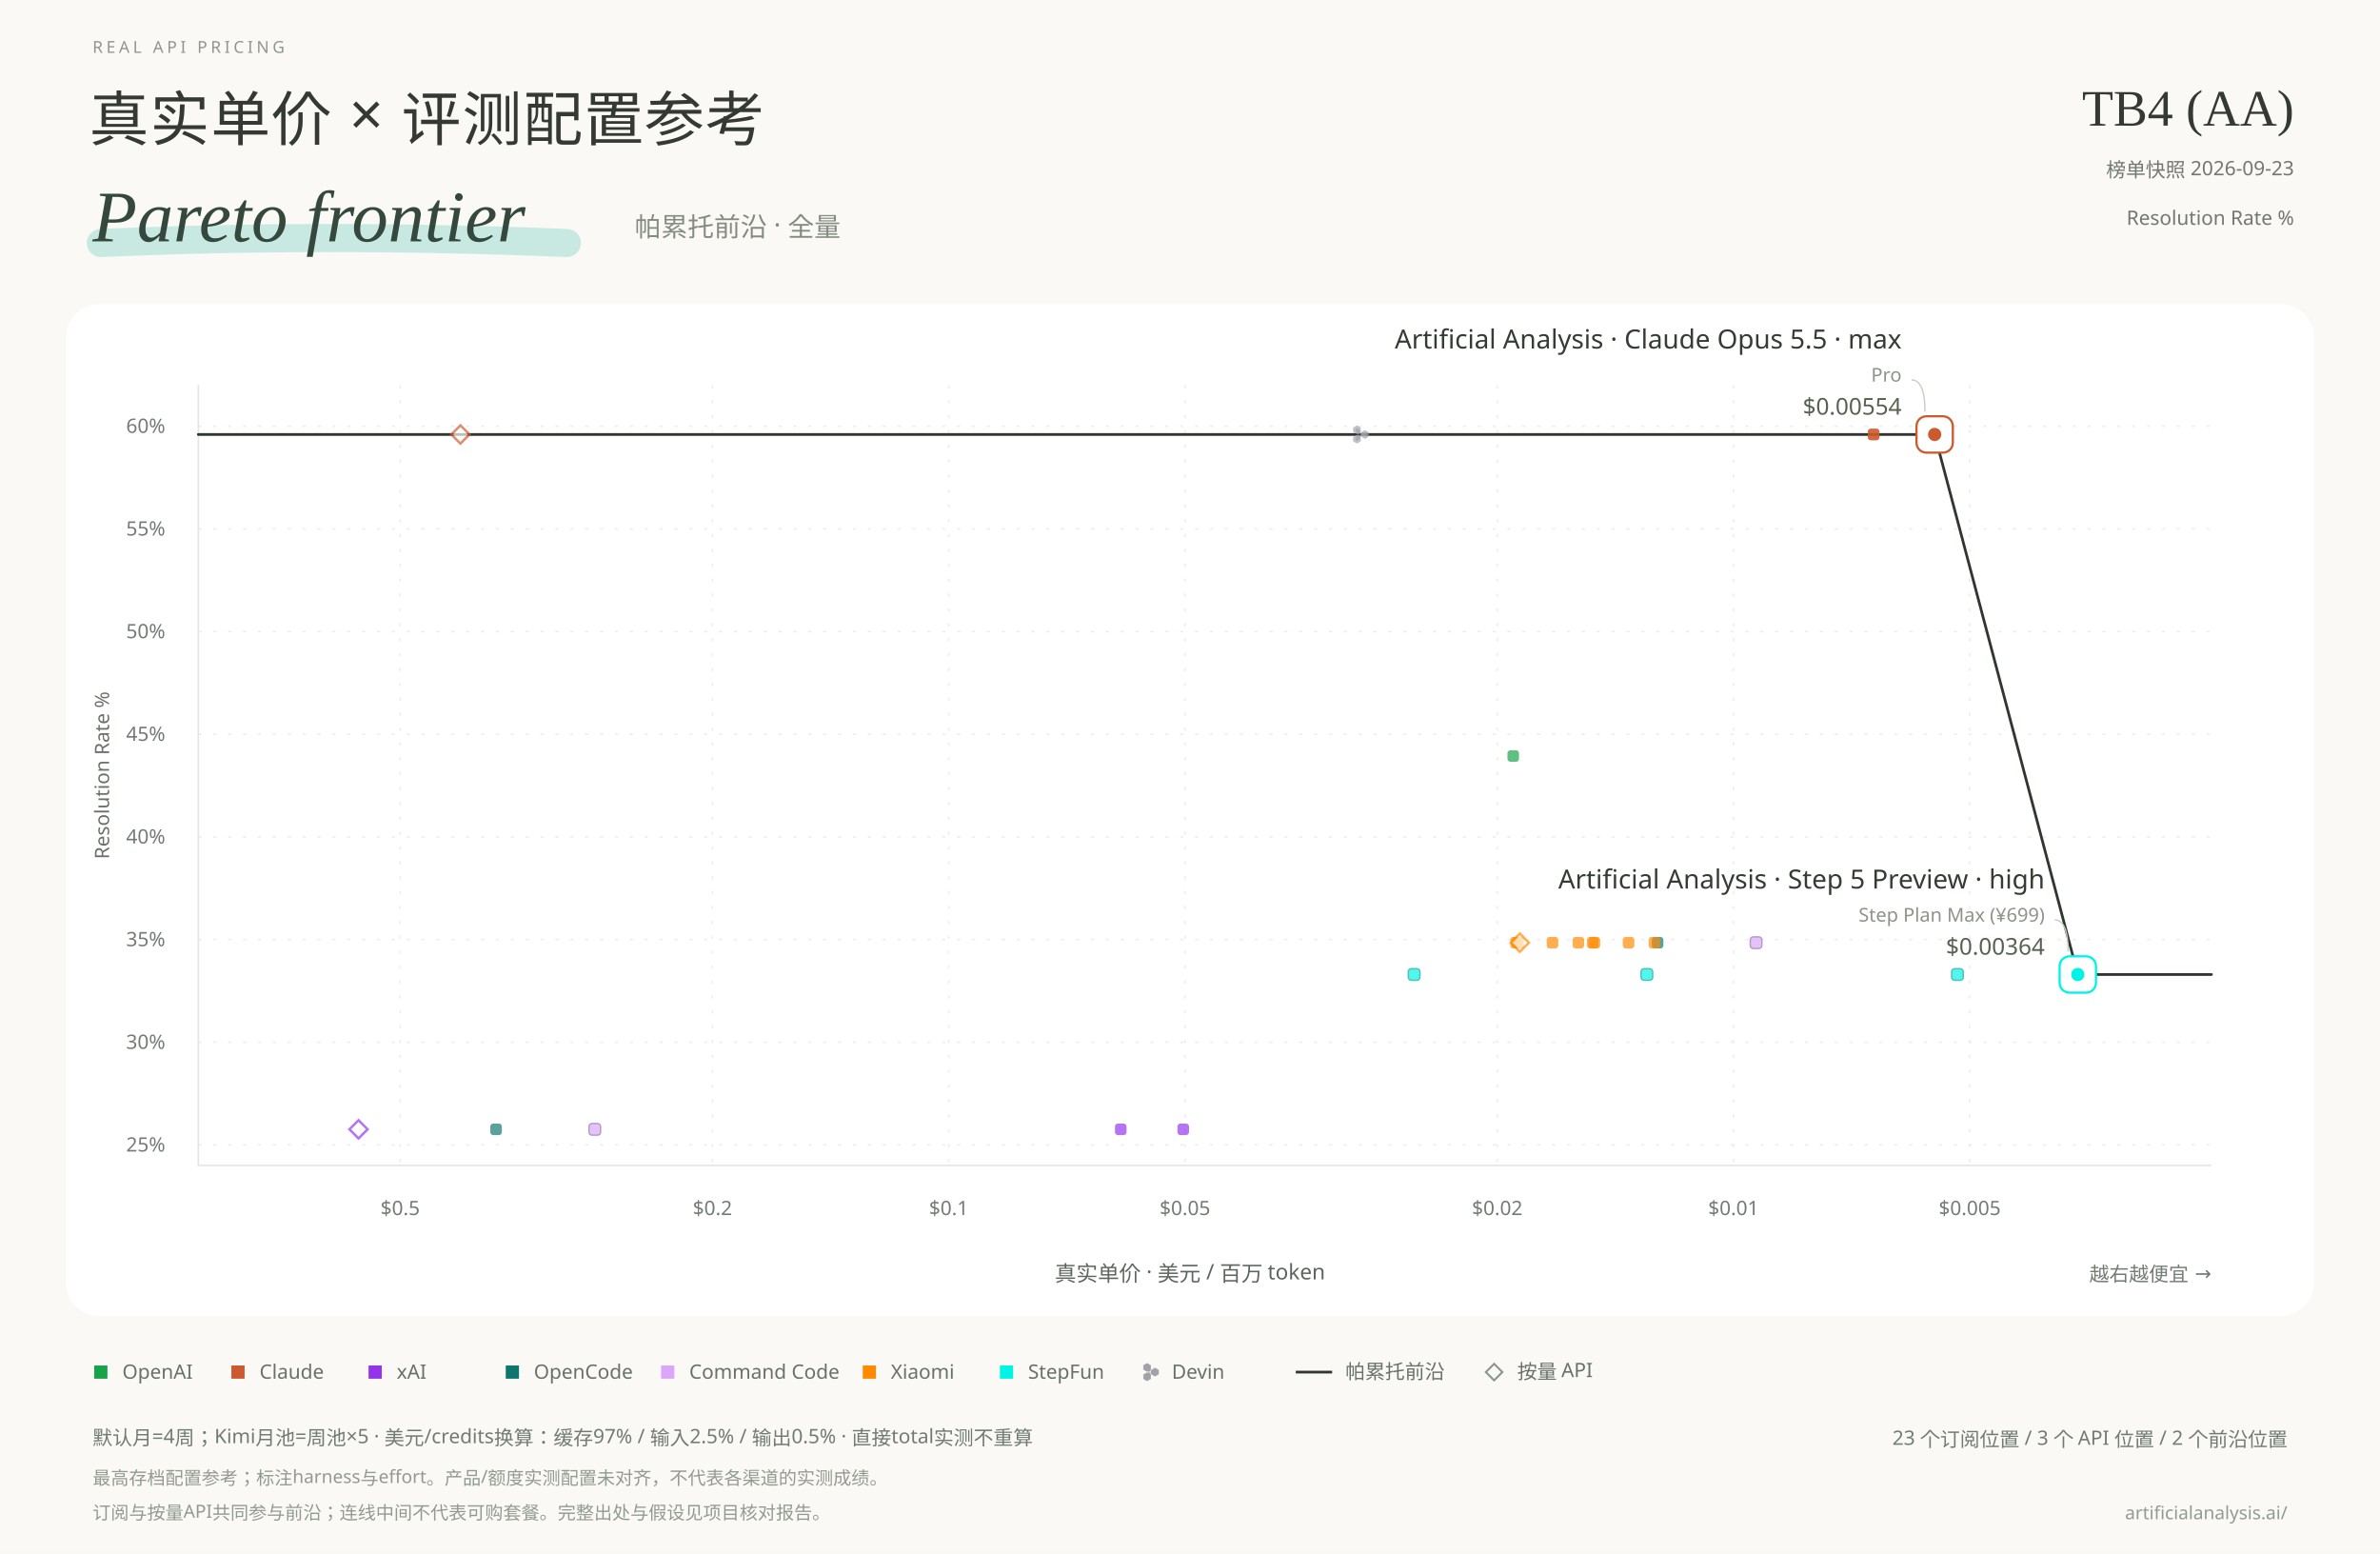
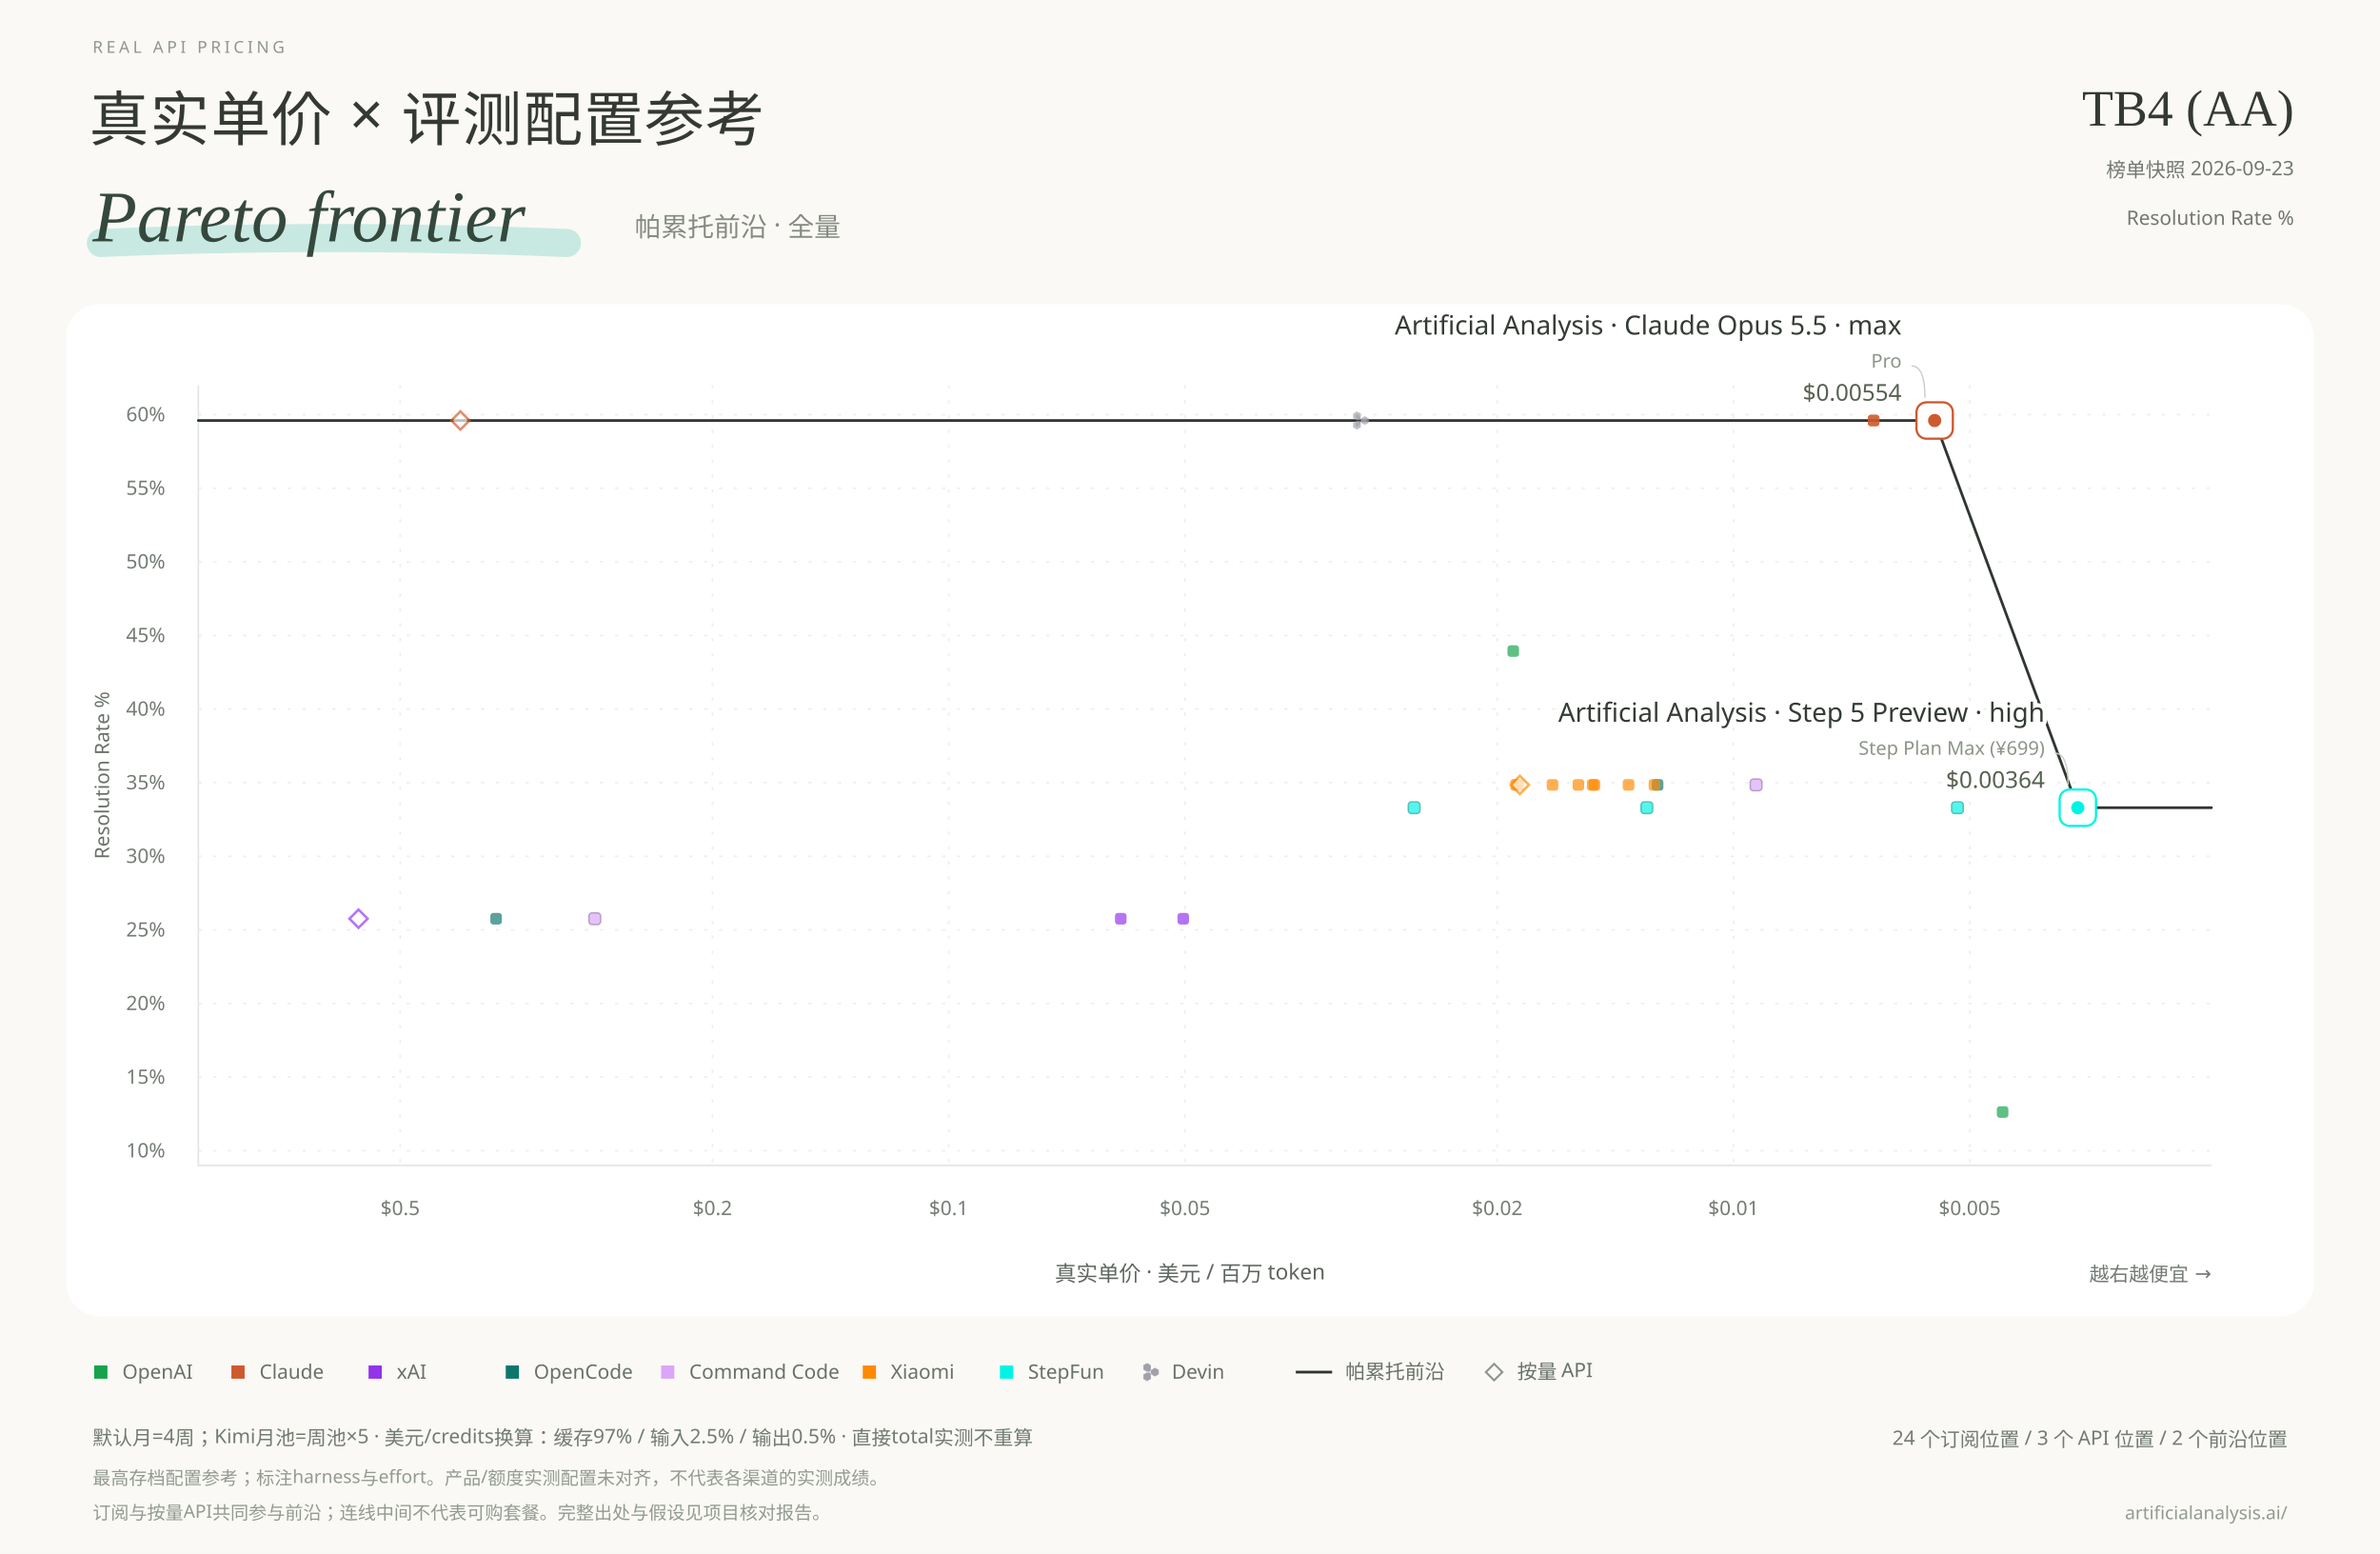
<svg xmlns="http://www.w3.org/2000/svg" width="1440" height="940" viewBox="0 0 1440 940" role="img" aria-labelledby="title desc">
  <style>text{font-family:"Microsoft YaHei","Segoe UI",sans-serif} .serif{font-family:"Times New Roman",serif} .number{font-family:"Segoe UI",sans-serif;font-variant-numeric:tabular-nums} .label-name{paint-order:stroke;stroke:#fff;stroke-width:5px;stroke-linejoin:round} .point:hover{opacity:1}</style>
  <rect width="1440" height="940" fill="#FAF9F6" />
  <text x="56.000" y="32.000" font-size="10" fill="#90968D" text-anchor="start" font-weight="400" letter-spacing="2.1">REAL API PRICING</text>
  <text x="54.000" y="85.000" font-size="36" fill="#343A33" text-anchor="start" font-weight="300" letter-spacing=".8">真实单价 × 评测配置参考</text>
  <path d="M61 147 Q197 141 343 147" stroke="#9FDDD0" stroke-width="17" stroke-linecap="round" opacity=".55" fill="none" />
  <text x="56.000" y="146.000" font-size="44" fill="#35483E" text-anchor="start" font-weight="400" class="serif" font-style="italic">Pareto frontier</text>
  <text x="384.000" y="143.000" font-size="16" fill="#858B81" text-anchor="start" font-weight="300">帕累托前沿 · 全量</text>
  <text x="1388.000" y="76.000" font-size="31" fill="#343A33" text-anchor="end" font-weight="400" class="serif">TB4 (AA)</text>
  <text x="1388.000" y="107.000" font-size="12" fill="#737771" text-anchor="end" font-weight="400">榜单快照  2026-09-23</text>
  <text x="1388.000" y="136.000" font-size="12" fill="#737771" text-anchor="end" font-weight="400">Resolution Rate %</text>
  <rect x="40" y="184" width="1360" height="612" rx="20" fill="#FFFFFF" />
  <path d="M1191.768 233V705" stroke="#E8EBE7" stroke-dasharray="2 7" opacity=".8" />
  <text x="1191.768" y="735.000" font-size="12" fill="#747B74" text-anchor="middle" font-weight="400" class="number">$0.005</text>
  <path d="M1048.832 233V705" stroke="#E8EBE7" stroke-dasharray="2 7" opacity=".8" />
  <text x="1048.832" y="735.000" font-size="12" fill="#747B74" text-anchor="middle" font-weight="400" class="number">$0.01</text>
  <path d="M905.896 233V705" stroke="#E8EBE7" stroke-dasharray="2 7" opacity=".8" />
  <text x="905.896" y="735.000" font-size="12" fill="#747B74" text-anchor="middle" font-weight="400" class="number">$0.02</text>
  <path d="M716.946 233V705" stroke="#E8EBE7" stroke-dasharray="2 7" opacity=".8" />
  <text x="716.946" y="735.000" font-size="12" fill="#747B74" text-anchor="middle" font-weight="400" class="number">$0.05</text>
  <path d="M574.010 233V705" stroke="#E8EBE7" stroke-dasharray="2 7" opacity=".8" />
  <text x="574.010" y="735.000" font-size="12" fill="#747B74" text-anchor="middle" font-weight="400" class="number">$0.1</text>
  <path d="M431.074 233V705" stroke="#E8EBE7" stroke-dasharray="2 7" opacity=".8" />
  <text x="431.074" y="735.000" font-size="12" fill="#747B74" text-anchor="middle" font-weight="400" class="number">$0.2</text>
  <path d="M242.124 233V705" stroke="#E8EBE7" stroke-dasharray="2 7" opacity=".8" />
  <text x="242.124" y="735.000" font-size="12" fill="#747B74" text-anchor="middle" font-weight="400" class="number">$0.5</text>
-   <path d="M120 692.579H1338" stroke="#E8EBE7" stroke-dasharray="2 7" opacity=".8" />
-   <text x="100.000" y="696.579" font-size="12" fill="#747B74" text-anchor="end" font-weight="400" class="number">25%</text>
-   <path d="M120 630.474H1338" stroke="#E8EBE7" stroke-dasharray="2 7" opacity=".8" />
-   <text x="100.000" y="634.474" font-size="12" fill="#747B74" text-anchor="end" font-weight="400" class="number">30%</text>
-   <path d="M120 568.368H1338" stroke="#E8EBE7" stroke-dasharray="2 7" opacity=".8" />
-   <text x="100.000" y="572.368" font-size="12" fill="#747B74" text-anchor="end" font-weight="400" class="number">35%</text>
-   <path d="M120 506.263H1338" stroke="#E8EBE7" stroke-dasharray="2 7" opacity=".8" />
-   <text x="100.000" y="510.263" font-size="12" fill="#747B74" text-anchor="end" font-weight="400" class="number">40%</text>
-   <path d="M120 444.158H1338" stroke="#E8EBE7" stroke-dasharray="2 7" opacity=".8" />
-   <text x="100.000" y="448.158" font-size="12" fill="#747B74" text-anchor="end" font-weight="400" class="number">45%</text>
-   <path d="M120 382.053H1338" stroke="#E8EBE7" stroke-dasharray="2 7" opacity=".8" />
-   <text x="100.000" y="386.053" font-size="12" fill="#747B74" text-anchor="end" font-weight="400" class="number">50%</text>
-   <path d="M120 319.947H1338" stroke="#E8EBE7" stroke-dasharray="2 7" opacity=".8" />
-   <text x="100.000" y="323.947" font-size="12" fill="#747B74" text-anchor="end" font-weight="400" class="number">55%</text>
-   <path d="M120 257.842H1338" stroke="#E8EBE7" stroke-dasharray="2 7" opacity=".8" />
-   <text x="100.000" y="261.842" font-size="12" fill="#747B74" text-anchor="end" font-weight="400" class="number">60%</text>
+   <path d="M120 696.094H1338" stroke="#E8EBE7" stroke-dasharray="2 7" opacity=".8" />
+   <text x="100.000" y="700.094" font-size="12" fill="#747B74" text-anchor="end" font-weight="400" class="number">10%</text>
+   <path d="M120 651.566H1338" stroke="#E8EBE7" stroke-dasharray="2 7" opacity=".8" />
+   <text x="100.000" y="655.566" font-size="12" fill="#747B74" text-anchor="end" font-weight="400" class="number">15%</text>
+   <path d="M120 607.038H1338" stroke="#E8EBE7" stroke-dasharray="2 7" opacity=".8" />
+   <text x="100.000" y="611.038" font-size="12" fill="#747B74" text-anchor="end" font-weight="400" class="number">20%</text>
+   <path d="M120 562.509H1338" stroke="#E8EBE7" stroke-dasharray="2 7" opacity=".8" />
+   <text x="100.000" y="566.509" font-size="12" fill="#747B74" text-anchor="end" font-weight="400" class="number">25%</text>
+   <path d="M120 517.981H1338" stroke="#E8EBE7" stroke-dasharray="2 7" opacity=".8" />
+   <text x="100.000" y="521.981" font-size="12" fill="#747B74" text-anchor="end" font-weight="400" class="number">30%</text>
+   <path d="M120 473.453H1338" stroke="#E8EBE7" stroke-dasharray="2 7" opacity=".8" />
+   <text x="100.000" y="477.453" font-size="12" fill="#747B74" text-anchor="end" font-weight="400" class="number">35%</text>
+   <path d="M120 428.925H1338" stroke="#E8EBE7" stroke-dasharray="2 7" opacity=".8" />
+   <text x="100.000" y="432.925" font-size="12" fill="#747B74" text-anchor="end" font-weight="400" class="number">40%</text>
+   <path d="M120 384.396H1338" stroke="#E8EBE7" stroke-dasharray="2 7" opacity=".8" />
+   <text x="100.000" y="388.396" font-size="12" fill="#747B74" text-anchor="end" font-weight="400" class="number">45%</text>
+   <path d="M120 339.868H1338" stroke="#E8EBE7" stroke-dasharray="2 7" opacity=".8" />
+   <text x="100.000" y="343.868" font-size="12" fill="#747B74" text-anchor="end" font-weight="400" class="number">50%</text>
+   <path d="M120 295.340H1338" stroke="#E8EBE7" stroke-dasharray="2 7" opacity=".8" />
+   <text x="100.000" y="299.340" font-size="12" fill="#747B74" text-anchor="end" font-weight="400" class="number">55%</text>
+   <path d="M120 250.811H1338" stroke="#E8EBE7" stroke-dasharray="2 7" opacity=".8" />
+   <text x="100.000" y="254.811" font-size="12" fill="#747B74" text-anchor="end" font-weight="400" class="number">60%</text>
  <path d="M120 233V705H1338" fill="none" stroke="#E3E7E2" />
  <text x="66.000" y="469.000" font-size="12" fill="#697169" text-anchor="middle" font-weight="400" transform="rotate(-90 66 469.0)">Resolution Rate %</text>
  <text x="720.000" y="775.000" font-size="13" fill="#5D655E" text-anchor="middle" font-weight="400">真实单价 · 美元 / 百万 token</text>
  <text x="1338.000" y="775.000" font-size="12" fill="#737B74" text-anchor="end" font-weight="400">越右越便宜 →</text>
-   <path id="frontier" d="M120.000,262.811 L1170.550,262.811 L1257.156,589.484 L1338.000,589.484" fill="none" stroke="#303630" stroke-width="1.65" stroke-linecap="round" stroke-linejoin="round" />
-   <g class="point" data-billing="subscription" data-frontier="false" data-price="0.019083969" data-score="43.94" data-x="915.564" data-y="457.324" transform="translate(915.564 457.324)">
+   <path id="frontier" d="M120.000,254.374 L1170.550,254.374 L1257.156,488.592 L1338.000,488.592" fill="none" stroke="#303630" stroke-width="1.65" stroke-linecap="round" stroke-linejoin="round" />
+   <g class="point" data-billing="subscription" data-frontier="false" data-price="0.019083969" data-score="43.94" data-x="915.564" data-y="393.836" transform="translate(915.564 393.836)">
    <rect x="-3.5" y="-3.5" width="7" height="7" rx="1.8" fill="#16A34A" opacity=".68" />
  </g>
-   <g class="point" data-billing="subscription" data-frontier="false" data-price="0.029895366" data-score="59.6" data-x="823.005" data-y="262.811" transform="translate(823.005 262.811)">
+   <g class="point" data-billing="subscription" data-frontier="false" data-price="0.0045402951" data-score="12.63" data-x="1211.656" data-y="672.672" transform="translate(1211.656 672.672)">
+     <rect x="-3.5" y="-3.5" width="7" height="7" rx="1.8" fill="#16A34A" opacity=".68" />
+   </g>
+   <g class="point" data-billing="subscription" data-frontier="false" data-price="0.029895366" data-score="59.6" data-x="823.005" data-y="254.374" transform="translate(823.005 254.374)">
    <path d="M0.11,-1.63 L-1.97,-0.43 L-4.05,-1.63 L-4.05,-4.03 L-1.97,-5.23 L0.11,-4.03Z M0.11,4.03 L-1.97,5.23 L-4.05,4.03 L-4.05,1.63 L-1.97,0.43 L0.11,1.63Z M4.91,1.20 L2.83,2.40 L0.75,1.20 L0.75,-1.20 L2.83,-2.40 L4.91,-1.20Z" fill="#A1A1AA" opacity="0.68" stroke="#A1A1AA" stroke-width="0.43" stroke-linejoin="round" />
    <path d="M-0.89,-1.27 L-1.87,-2.69 M-0.89,1.27 L-1.87,2.69 M1.27,0.00 L2.69,0.00" stroke="#A1A1AA" stroke-width="2.16" stroke-linecap="round" opacity="0.68" fill="none" />
  </g>
-   <g class="point" data-billing="subscription" data-frontier="false" data-price="0.0066291018" data-score="59.6" data-x="1133.609" data-y="262.811" transform="translate(1133.609 262.811)">
+   <g class="point" data-billing="subscription" data-frontier="false" data-price="0.0066291018" data-score="59.6" data-x="1133.609" data-y="254.374" transform="translate(1133.609 254.374)">
    <rect x="-3.5" y="-3.5" width="7" height="7" rx="1.8" fill="#CC5A2E" opacity=".68" />
  </g>
-   <g class="point" data-billing="subscription" data-frontier="false" data-price="0.060362173" data-score="25.76" data-x="678.108" data-y="683.139" transform="translate(678.108 683.139)">
+   <g class="point" data-billing="subscription" data-frontier="false" data-price="0.060362173" data-score="25.76" data-x="678.108" data-y="555.741" transform="translate(678.108 555.741)">
    <rect x="-3.5" y="-3.5" width="7" height="7" rx="1.8" fill="#9333EA" opacity=".68" />
  </g>
-   <g class="point" data-billing="subscription" data-frontier="false" data-price="0.050251256" data-score="25.76" data-x="715.912" data-y="683.139" transform="translate(715.912 683.139)">
+   <g class="point" data-billing="subscription" data-frontier="false" data-price="0.050251256" data-score="25.76" data-x="715.912" data-y="555.741" transform="translate(715.912 555.741)">
    <rect x="-3.5" y="-3.5" width="7" height="7" rx="1.8" fill="#9333EA" opacity=".68" />
  </g>
-   <g class="point" data-billing="subscription" data-frontier="false" data-price="0.37735849" data-score="25.76" data-x="300.154" data-y="683.139" transform="translate(300.154 683.139)">
+   <g class="point" data-billing="subscription" data-frontier="false" data-price="0.37735849" data-score="25.76" data-x="300.154" data-y="555.741" transform="translate(300.154 555.741)">
    <rect x="-3.5" y="-3.5" width="7" height="7" rx="1.8" fill="#0F766E" opacity=".68" />
  </g>
-   <g class="point" data-billing="subscription" data-frontier="false" data-price="0.012493753" data-score="34.85" data-x="1002.920" data-y="570.232" transform="translate(1002.920 570.232)">
+   <g class="point" data-billing="subscription" data-frontier="false" data-price="0.012493753" data-score="34.85" data-x="1002.920" data-y="474.789" transform="translate(1002.920 474.789)">
    <rect x="-3.5" y="-3.5" width="7" height="7" rx="1.8" fill="#0F766E" opacity=".68" />
  </g>
-   <g class="point" data-billing="subscription" data-frontier="false" data-price="0.28248588" data-score="25.76" data-x="359.867" data-y="683.139" transform="translate(359.867 683.139)">
+   <g class="point" data-billing="subscription" data-frontier="false" data-price="0.28248588" data-score="25.76" data-x="359.867" data-y="555.741" transform="translate(359.867 555.741)">
    <rect x="-3.5" y="-3.5" width="7" height="7" rx="1.8" fill="#DBA6FA" opacity=".68" stroke="#9571AA" stroke-width=".9" />
  </g>
-   <g class="point" data-billing="subscription" data-frontier="false" data-price="0.0093589144" data-score="34.85" data-x="1062.495" data-y="570.232" transform="translate(1062.495 570.232)">
+   <g class="point" data-billing="subscription" data-frontier="false" data-price="0.0093589144" data-score="34.85" data-x="1062.495" data-y="474.789" transform="translate(1062.495 474.789)">
    <rect x="-3.5" y="-3.5" width="7" height="7" rx="1.8" fill="#DBA6FA" opacity=".68" stroke="#9571AA" stroke-width=".9" />
  </g>
-   <g class="point" data-billing="subscription" data-frontier="false" data-price="0.025524451" data-score="33.3" data-x="855.600" data-y="589.484" transform="translate(855.600 589.484)">
+   <g class="point" data-billing="subscription" data-frontier="false" data-price="0.025524451" data-score="33.3" data-x="855.600" data-y="488.592" transform="translate(855.600 488.592)">
    <rect x="-3.5" y="-3.5" width="7" height="7" rx="1.8" fill="#00F4E5" opacity=".68" stroke="#00A69C" stroke-width=".9" />
  </g>
-   <g class="point" data-billing="subscription" data-frontier="false" data-price="0.012893591" data-score="33.3" data-x="996.424" data-y="589.484" transform="translate(996.424 589.484)">
+   <g class="point" data-billing="subscription" data-frontier="false" data-price="0.012893591" data-score="33.3" data-x="996.424" data-y="488.592" transform="translate(996.424 488.592)">
    <rect x="-3.5" y="-3.5" width="7" height="7" rx="1.8" fill="#00F4E5" opacity=".68" stroke="#00A69C" stroke-width=".9" />
  </g>
-   <g class="point" data-billing="subscription" data-frontier="false" data-price="0.0051833009" data-score="33.3" data-x="1184.343" data-y="589.484" transform="translate(1184.343 589.484)">
+   <g class="point" data-billing="subscription" data-frontier="false" data-price="0.0051833009" data-score="33.3" data-x="1184.343" data-y="488.592" transform="translate(1184.343 488.592)">
    <rect x="-3.5" y="-3.5" width="7" height="7" rx="1.8" fill="#00F4E5" opacity=".68" stroke="#00A69C" stroke-width=".9" />
  </g>
-   <g class="point" data-billing="subscription" data-frontier="true" data-price="0.0036413211" data-score="33.3" data-x="1257.156" data-y="589.484" transform="translate(1257.156 589.484)">
+   <g class="point" data-billing="subscription" data-frontier="true" data-price="0.0036413211" data-score="33.3" data-x="1257.156" data-y="488.592" transform="translate(1257.156 488.592)">
    <rect x="-11" y="-11" width="22" height="22" rx="6" fill="#FFF" stroke="#00F4E5" stroke-width="1.35" />
    <circle r="4" fill="#00F4E5" />
  </g>
-   <g class="point" data-billing="subscription" data-frontier="false" data-price="0.018927445" data-score="34.85" data-x="917.263" data-y="570.232" transform="translate(917.263 570.232)">
+   <g class="point" data-billing="subscription" data-frontier="false" data-price="0.018927445" data-score="34.85" data-x="917.263" data-y="474.789" transform="translate(917.263 474.789)">
    <rect x="-3.5" y="-3.5" width="7" height="7" rx="1.8" fill="#FF8A00" opacity=".68" />
  </g>
-   <g class="point" data-billing="subscription" data-frontier="false" data-price="0.01511335" data-score="34.85" data-x="963.668" data-y="570.232" transform="translate(963.668 570.232)">
+   <g class="point" data-billing="subscription" data-frontier="false" data-price="0.01511335" data-score="34.85" data-x="963.668" data-y="474.789" transform="translate(963.668 474.789)">
    <rect x="-3.5" y="-3.5" width="7" height="7" rx="1.8" fill="#FF8A00" opacity=".68" />
  </g>
-   <g class="point" data-billing="subscription" data-frontier="false" data-price="0.01880141" data-score="34.85" data-x="918.640" data-y="570.232" transform="translate(918.640 570.232)">
+   <g class="point" data-billing="subscription" data-frontier="false" data-price="0.01880141" data-score="34.85" data-x="918.640" data-y="474.789" transform="translate(918.640 474.789)">
    <rect x="-3.5" y="-3.5" width="7" height="7" rx="1.8" fill="#FF8A00" opacity=".68" />
  </g>
-   <g class="point" data-billing="subscription" data-frontier="false" data-price="0.015037594" data-score="34.85" data-x="964.704" data-y="570.232" transform="translate(964.704 570.232)">
+   <g class="point" data-billing="subscription" data-frontier="false" data-price="0.015037594" data-score="34.85" data-x="964.704" data-y="474.789" transform="translate(964.704 474.789)">
    <rect x="-3.5" y="-3.5" width="7" height="7" rx="1.8" fill="#FF8A00" opacity=".68" />
  </g>
-   <g class="point" data-billing="subscription" data-frontier="false" data-price="0.017006803" data-score="34.85" data-x="939.327" data-y="570.232" transform="translate(939.327 570.232)">
+   <g class="point" data-billing="subscription" data-frontier="false" data-price="0.017006803" data-score="34.85" data-x="939.327" data-y="474.789" transform="translate(939.327 474.789)">
    <rect x="-3.5" y="-3.5" width="7" height="7" rx="1.8" fill="#FF8A00" opacity=".68" />
  </g>
-   <g class="point" data-billing="subscription" data-frontier="false" data-price="0.013605442" data-score="34.85" data-x="985.342" data-y="570.232" transform="translate(985.342 570.232)">
+   <g class="point" data-billing="subscription" data-frontier="false" data-price="0.013605442" data-score="34.85" data-x="985.342" data-y="474.789" transform="translate(985.342 474.789)">
    <rect x="-3.5" y="-3.5" width="7" height="7" rx="1.8" fill="#FF8A00" opacity=".68" />
  </g>
-   <g class="point" data-billing="subscription" data-frontier="false" data-price="0.015762926" data-score="34.85" data-x="954.990" data-y="570.232" transform="translate(954.990 570.232)">
+   <g class="point" data-billing="subscription" data-frontier="false" data-price="0.015762926" data-score="34.85" data-x="954.990" data-y="474.789" transform="translate(954.990 474.789)">
    <rect x="-3.5" y="-3.5" width="7" height="7" rx="1.8" fill="#FF8A00" opacity=".68" />
  </g>
-   <g class="point" data-billing="subscription" data-frontier="false" data-price="0.01261034" data-score="34.85" data-x="1001.005" data-y="570.232" transform="translate(1001.005 570.232)">
+   <g class="point" data-billing="subscription" data-frontier="false" data-price="0.01261034" data-score="34.85" data-x="1001.005" data-y="474.789" transform="translate(1001.005 474.789)">
    <rect x="-3.5" y="-3.5" width="7" height="7" rx="1.8" fill="#FF8A00" opacity=".68" />
  </g>
-   <g class="point" data-billing="subscription" data-frontier="true" data-price="0.0055418549" data-score="59.6" data-x="1170.550" data-y="262.811" transform="translate(1170.550 262.811)">
+   <g class="point" data-billing="subscription" data-frontier="true" data-price="0.0055418549" data-score="59.6" data-x="1170.550" data-y="254.374" transform="translate(1170.550 254.374)">
    <rect x="-11" y="-11" width="22" height="22" rx="6" fill="#FFF" stroke="#CC5A2E" stroke-width="1.35" />
    <circle r="4" fill="#CC5A2E" />
  </g>
-   <g class="point" data-billing="subscription" data-frontier="false" data-price="0.0066290139" data-score="59.6" data-x="1133.612" data-y="262.811" transform="translate(1133.612 262.811)">
+   <g class="point" data-billing="subscription" data-frontier="false" data-price="0.0066290139" data-score="59.6" data-x="1133.612" data-y="254.374" transform="translate(1133.612 254.374)">
    <rect x="-3.5" y="-3.5" width="7" height="7" rx="1.8" fill="#CC5A2E" opacity=".68" />
  </g>
-   <g class="point" data-billing="metered" data-frontier="false" data-price="0.565" data-score="25.76" data-x="216.921" data-y="683.139" transform="translate(216.921 683.139)">
+   <g class="point" data-billing="metered" data-frontier="false" data-price="0.565" data-score="25.76" data-x="216.921" data-y="555.741" transform="translate(216.921 555.741)">
    <path d="M0 -5.5L5.5 0 0 5.5 -5.5 0Z" fill="white" stroke="#9333EA" stroke-width="1.5" opacity=".68" />
  </g>
-   <g class="point" data-billing="metered" data-frontier="false" data-price="0.018717" data-score="34.85" data-x="919.568" data-y="570.232" transform="translate(919.568 570.232)">
+   <g class="point" data-billing="metered" data-frontier="false" data-price="0.018717" data-score="34.85" data-x="919.568" data-y="474.789" transform="translate(919.568 474.789)">
    <path d="M0 -5.5L5.5 0 0 5.5 -5.5 0Z" fill="white" stroke="#FF8A00" stroke-width="1.5" opacity=".68" />
  </g>
-   <g class="point" data-billing="metered" data-frontier="false" data-price="0.419" data-score="59.6" data-x="278.569" data-y="262.811" transform="translate(278.569 262.811)">
+   <g class="point" data-billing="metered" data-frontier="false" data-price="0.419" data-score="59.6" data-x="278.569" data-y="254.374" transform="translate(278.569 254.374)">
    <path d="M0 -5.5L5.5 0 0 5.5 -5.5 0Z" fill="white" stroke="#CC5A2E" stroke-width="1.5" opacity=".68" />
  </g>
  <g class="front-label" data-model="claude-opus-5.5">
-     <path d="M1164.692,249.002Q1164.692,229.811 1156.550,229.811" stroke="#C4CDC3" stroke-width=".8" fill="none" />
-     <text x="1150.550" y="210.811" font-size="16" fill="#343C34" text-anchor="end" font-weight="400" class="label-name">Artificial Analysis · Claude Opus 5.5 · max</text>
-     <text x="1150.550" y="230.811" font-size="11.5" fill="#8B9487" text-anchor="end" font-weight="400">Pro</text>
-     <text x="1150.550" y="250.811" font-size="14" fill="#566150" text-anchor="end" font-weight="400" class="number">$0.00554</text>
+     <path d="M1164.692,240.565Q1164.692,221.374 1156.550,221.374" stroke="#C4CDC3" stroke-width=".8" fill="none" />
+     <text x="1150.550" y="202.374" font-size="16" fill="#343C34" text-anchor="end" font-weight="400" class="label-name">Artificial Analysis · Claude Opus 5.5 · max</text>
+     <text x="1150.550" y="222.374" font-size="11.5" fill="#8B9487" text-anchor="end" font-weight="400">Pro</text>
+     <text x="1150.550" y="242.374" font-size="14" fill="#566150" text-anchor="end" font-weight="400" class="number">$0.00554</text>
  </g>
  <g class="front-label" data-model="step-5-preview">
-     <path d="M1251.298,575.675Q1251.298,556.484 1243.156,556.484" stroke="#C4CDC3" stroke-width=".8" fill="none" />
-     <text x="1237.156" y="537.484" font-size="16" fill="#343C34" text-anchor="end" font-weight="400" class="label-name">Artificial Analysis · Step 5 Preview · high</text>
-     <text x="1237.156" y="557.484" font-size="11.5" fill="#8B9487" text-anchor="end" font-weight="400">Step Plan Max (¥699)</text>
-     <text x="1237.156" y="577.484" font-size="14" fill="#566150" text-anchor="end" font-weight="400" class="number">$0.00364</text>
+     <path d="M1251.298,474.784Q1251.298,455.592 1243.156,455.592" stroke="#C4CDC3" stroke-width=".8" fill="none" />
+     <text x="1237.156" y="436.592" font-size="16" fill="#343C34" text-anchor="end" font-weight="400" class="label-name">Artificial Analysis · Step 5 Preview · high</text>
+     <text x="1237.156" y="456.592" font-size="11.5" fill="#8B9487" text-anchor="end" font-weight="400">Step Plan Max (¥699)</text>
+     <text x="1237.156" y="476.592" font-size="14" fill="#566150" text-anchor="end" font-weight="400" class="number">$0.00364</text>
  </g>
  <rect x="57" y="826" width="8" height="8" fill="#16A34A" />
  <text x="74.000" y="834.000" font-size="12" fill="#687168" text-anchor="start" font-weight="400">OpenAI</text>
  <rect x="140" y="826" width="8" height="8" fill="#CC5A2E" />
  <text x="157.000" y="834.000" font-size="12" fill="#687168" text-anchor="start" font-weight="400">Claude</text>
  <rect x="223" y="826" width="8" height="8" fill="#9333EA" />
  <text x="240.000" y="834.000" font-size="12" fill="#687168" text-anchor="start" font-weight="400">xAI</text>
  <rect x="306" y="826" width="8" height="8" fill="#0F766E" />
  <text x="323.000" y="834.000" font-size="12" fill="#687168" text-anchor="start" font-weight="400">OpenCode</text>
  <rect x="400" y="826" width="8" height="8" fill="#DBA6FA" />
  <text x="417.000" y="834.000" font-size="12" fill="#687168" text-anchor="start" font-weight="400">Command Code</text>
  <rect x="522" y="826" width="8" height="8" fill="#FF8A00" />
  <text x="539.000" y="834.000" font-size="12" fill="#687168" text-anchor="start" font-weight="400">Xiaomi</text>
  <rect x="605" y="826" width="8" height="8" fill="#00F4E5" />
  <text x="622.000" y="834.000" font-size="12" fill="#687168" text-anchor="start" font-weight="400">StepFun</text>
  <path d="M696.11,828.37 L694.03,829.57 L691.95,828.37 L691.95,825.97 L694.03,824.77 L696.11,825.97Z M696.11,834.03 L694.03,835.23 L691.95,834.03 L691.95,831.63 L694.03,830.43 L696.11,831.63Z M700.91,831.20 L698.83,832.40 L696.75,831.20 L696.75,828.80 L698.83,827.60 L700.91,828.80Z" fill="#A1A1AA" opacity="1.0" stroke="#A1A1AA" stroke-width="0.43" stroke-linejoin="round" />
  <path d="M695.11,828.73 L694.13,827.31 M695.11,831.27 L694.13,832.69 M697.27,830.00 L698.69,830.00" stroke="#A1A1AA" stroke-width="2.16" stroke-linecap="round" opacity="1.0" fill="none" />
  <text x="709.000" y="834.000" font-size="12" fill="#687168" text-anchor="start" font-weight="400">Devin</text>
  <path d="M784 830h22" stroke="#303630" stroke-width="1.65" />
  <text x="814.000" y="834.000" font-size="12" fill="#687168" text-anchor="start" font-weight="400">帕累托前沿</text>
  <path d="M904 825l5 5-5 5-5-5Z" fill="none" stroke="#8B958D" stroke-width="1.2" />
  <text x="918.000" y="834.000" font-size="12" fill="#687168" text-anchor="start" font-weight="400">按量 API</text>
  <text x="56.000" y="874.000" font-size="12" fill="#727B72" text-anchor="start" font-weight="400">默认月=4周；Kimi月池=周池×5 · 美元/credits换算：缓存97% / 输入2.5% / 输出0.5% · 直接total实测不重算</text>
-   <text x="1384.000" y="874.000" font-size="12" fill="#727B72" text-anchor="end" font-weight="400">23 个订阅位置 / 3 个 API 位置 / 2 个前沿位置</text>
+   <text x="1384.000" y="874.000" font-size="12" fill="#727B72" text-anchor="end" font-weight="400">24 个订阅位置 / 3 个 API 位置 / 2 个前沿位置</text>
  <text x="56.000" y="898.000" font-size="11" fill="#929A90" text-anchor="start" font-weight="400">最高存档配置参考；标注harness与effort。产品/额度实测配置未对齐，不代表各渠道的实测成绩。</text>
  <text x="56.000" y="919.000" font-size="11" fill="#929A90" text-anchor="start" font-weight="400">订阅与按量API共同参与前沿；连线中间不代表可购套餐。完整出处与假设见项目核对报告。</text>
  <text x="1384.000" y="919.000" font-size="11" fill="#929A90" text-anchor="end" font-weight="400">artificialanalysis.ai/</text>
</svg>
